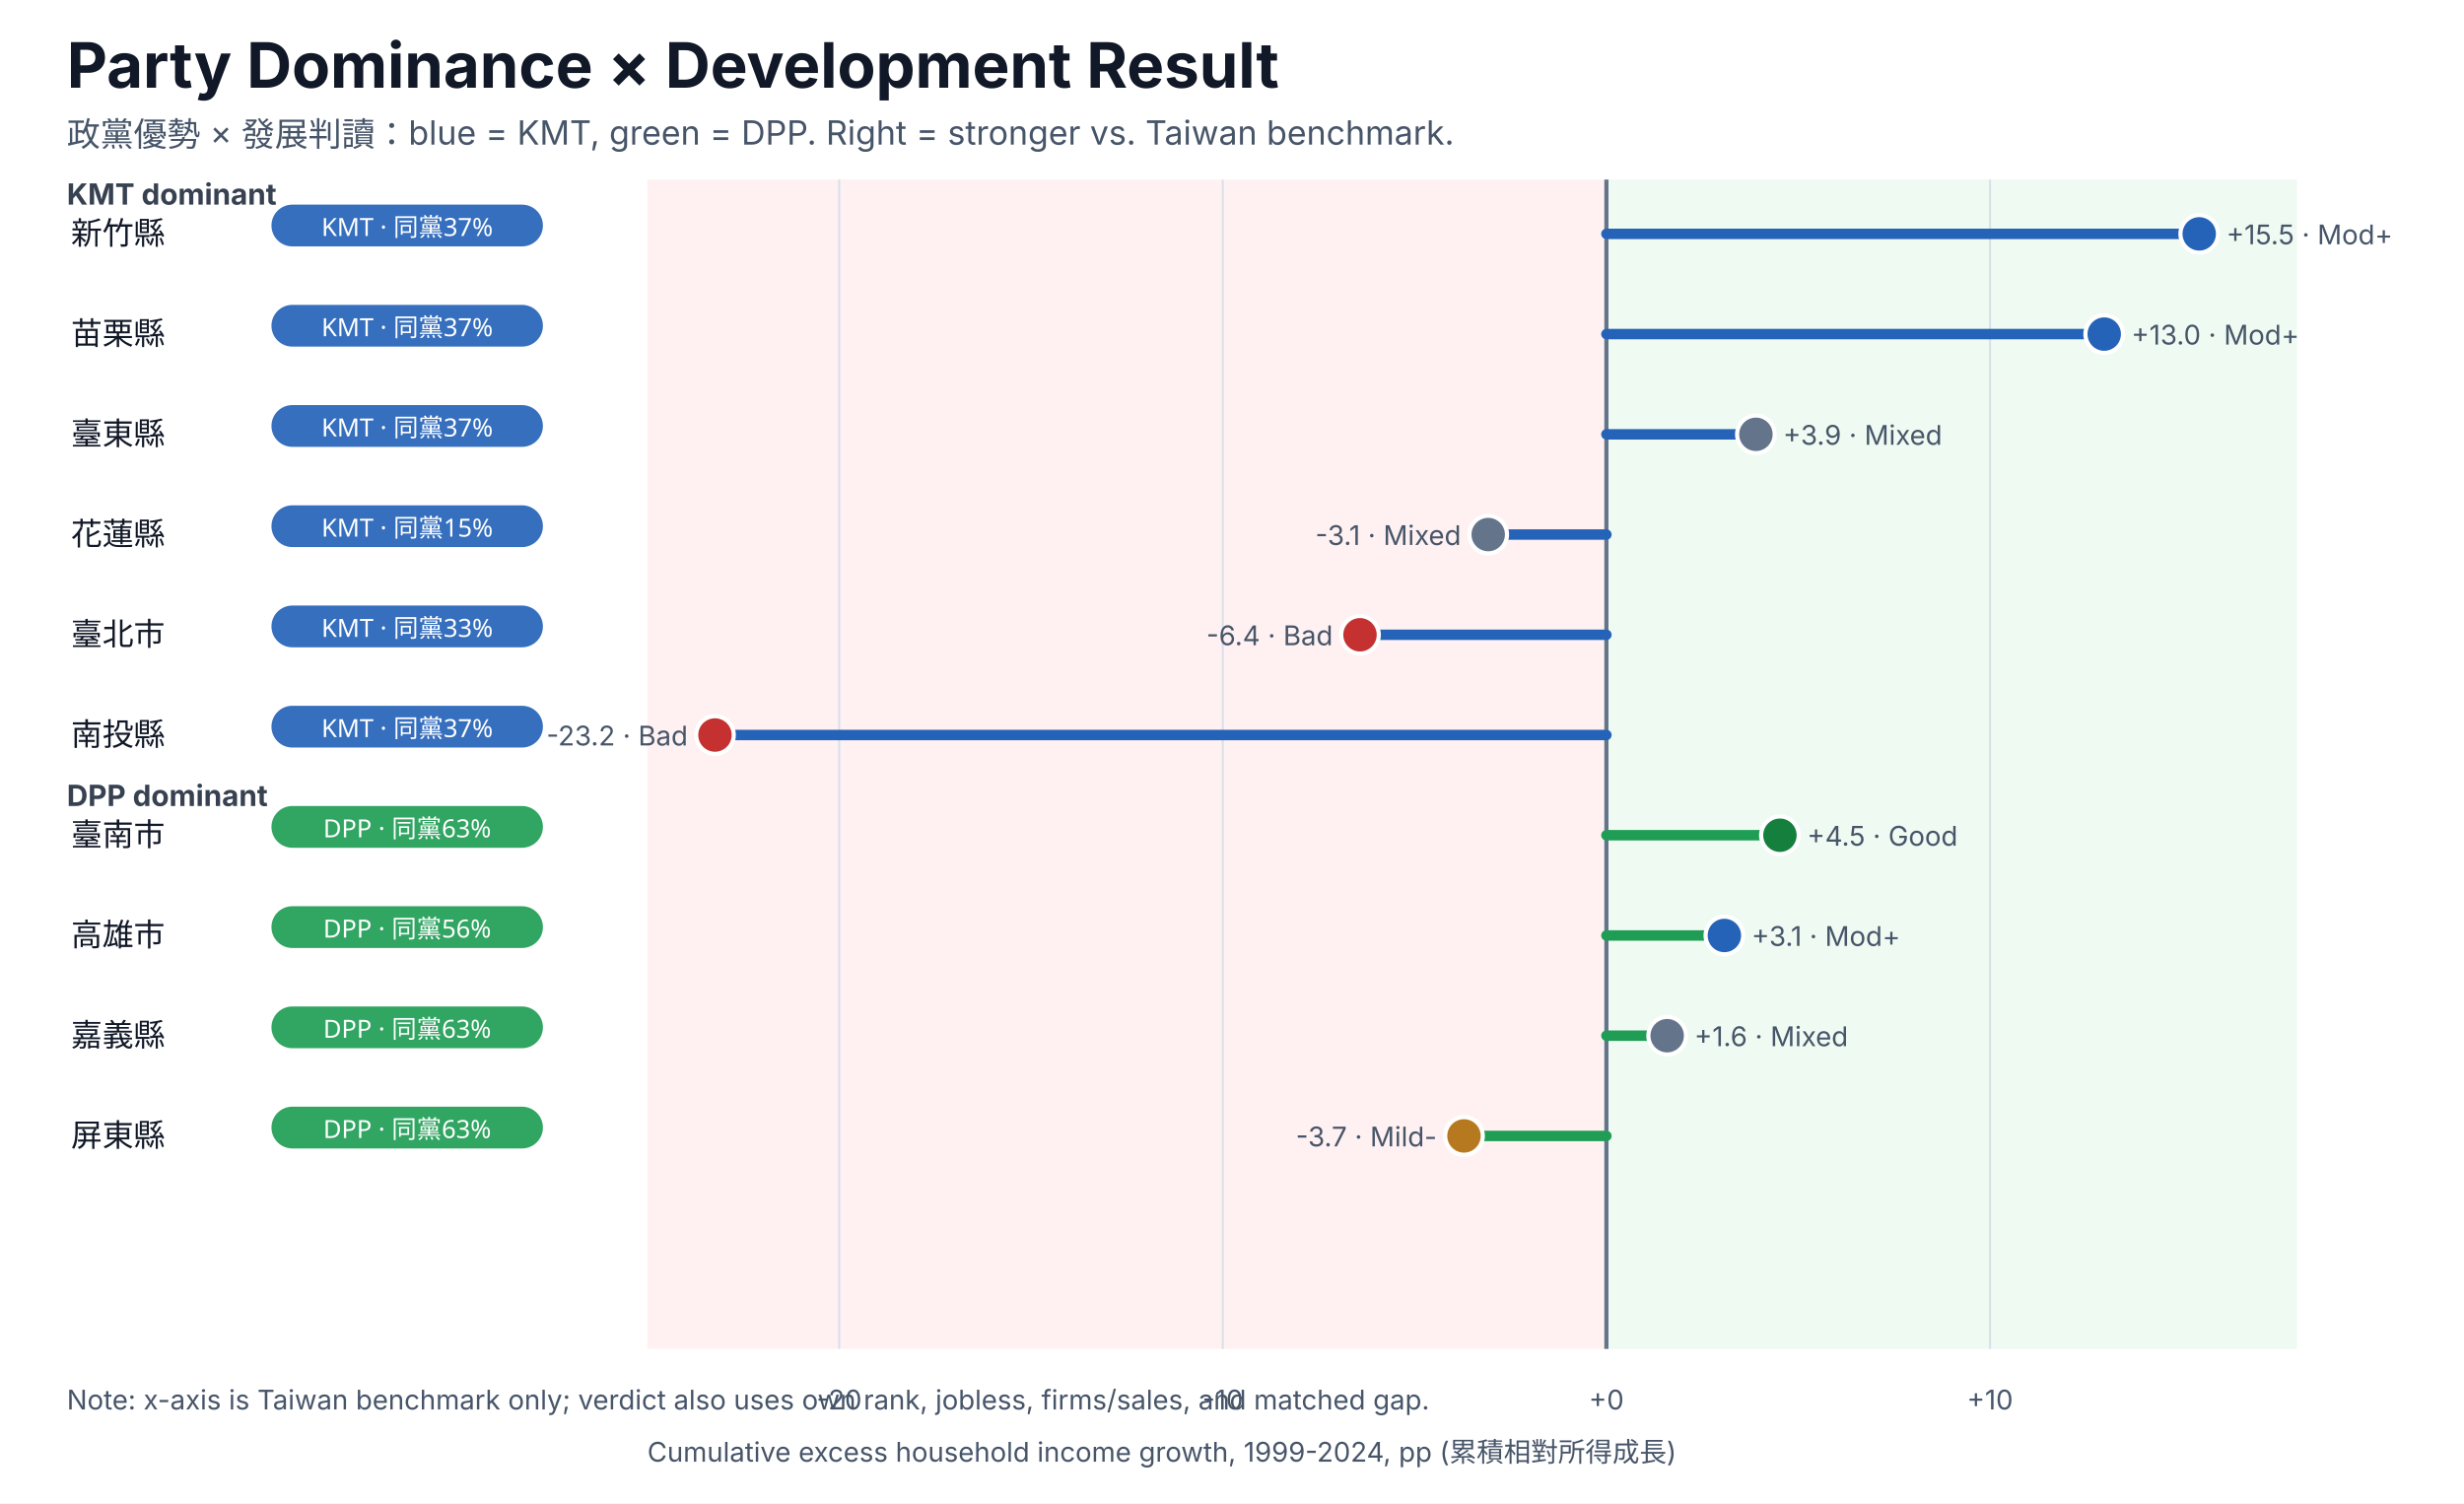
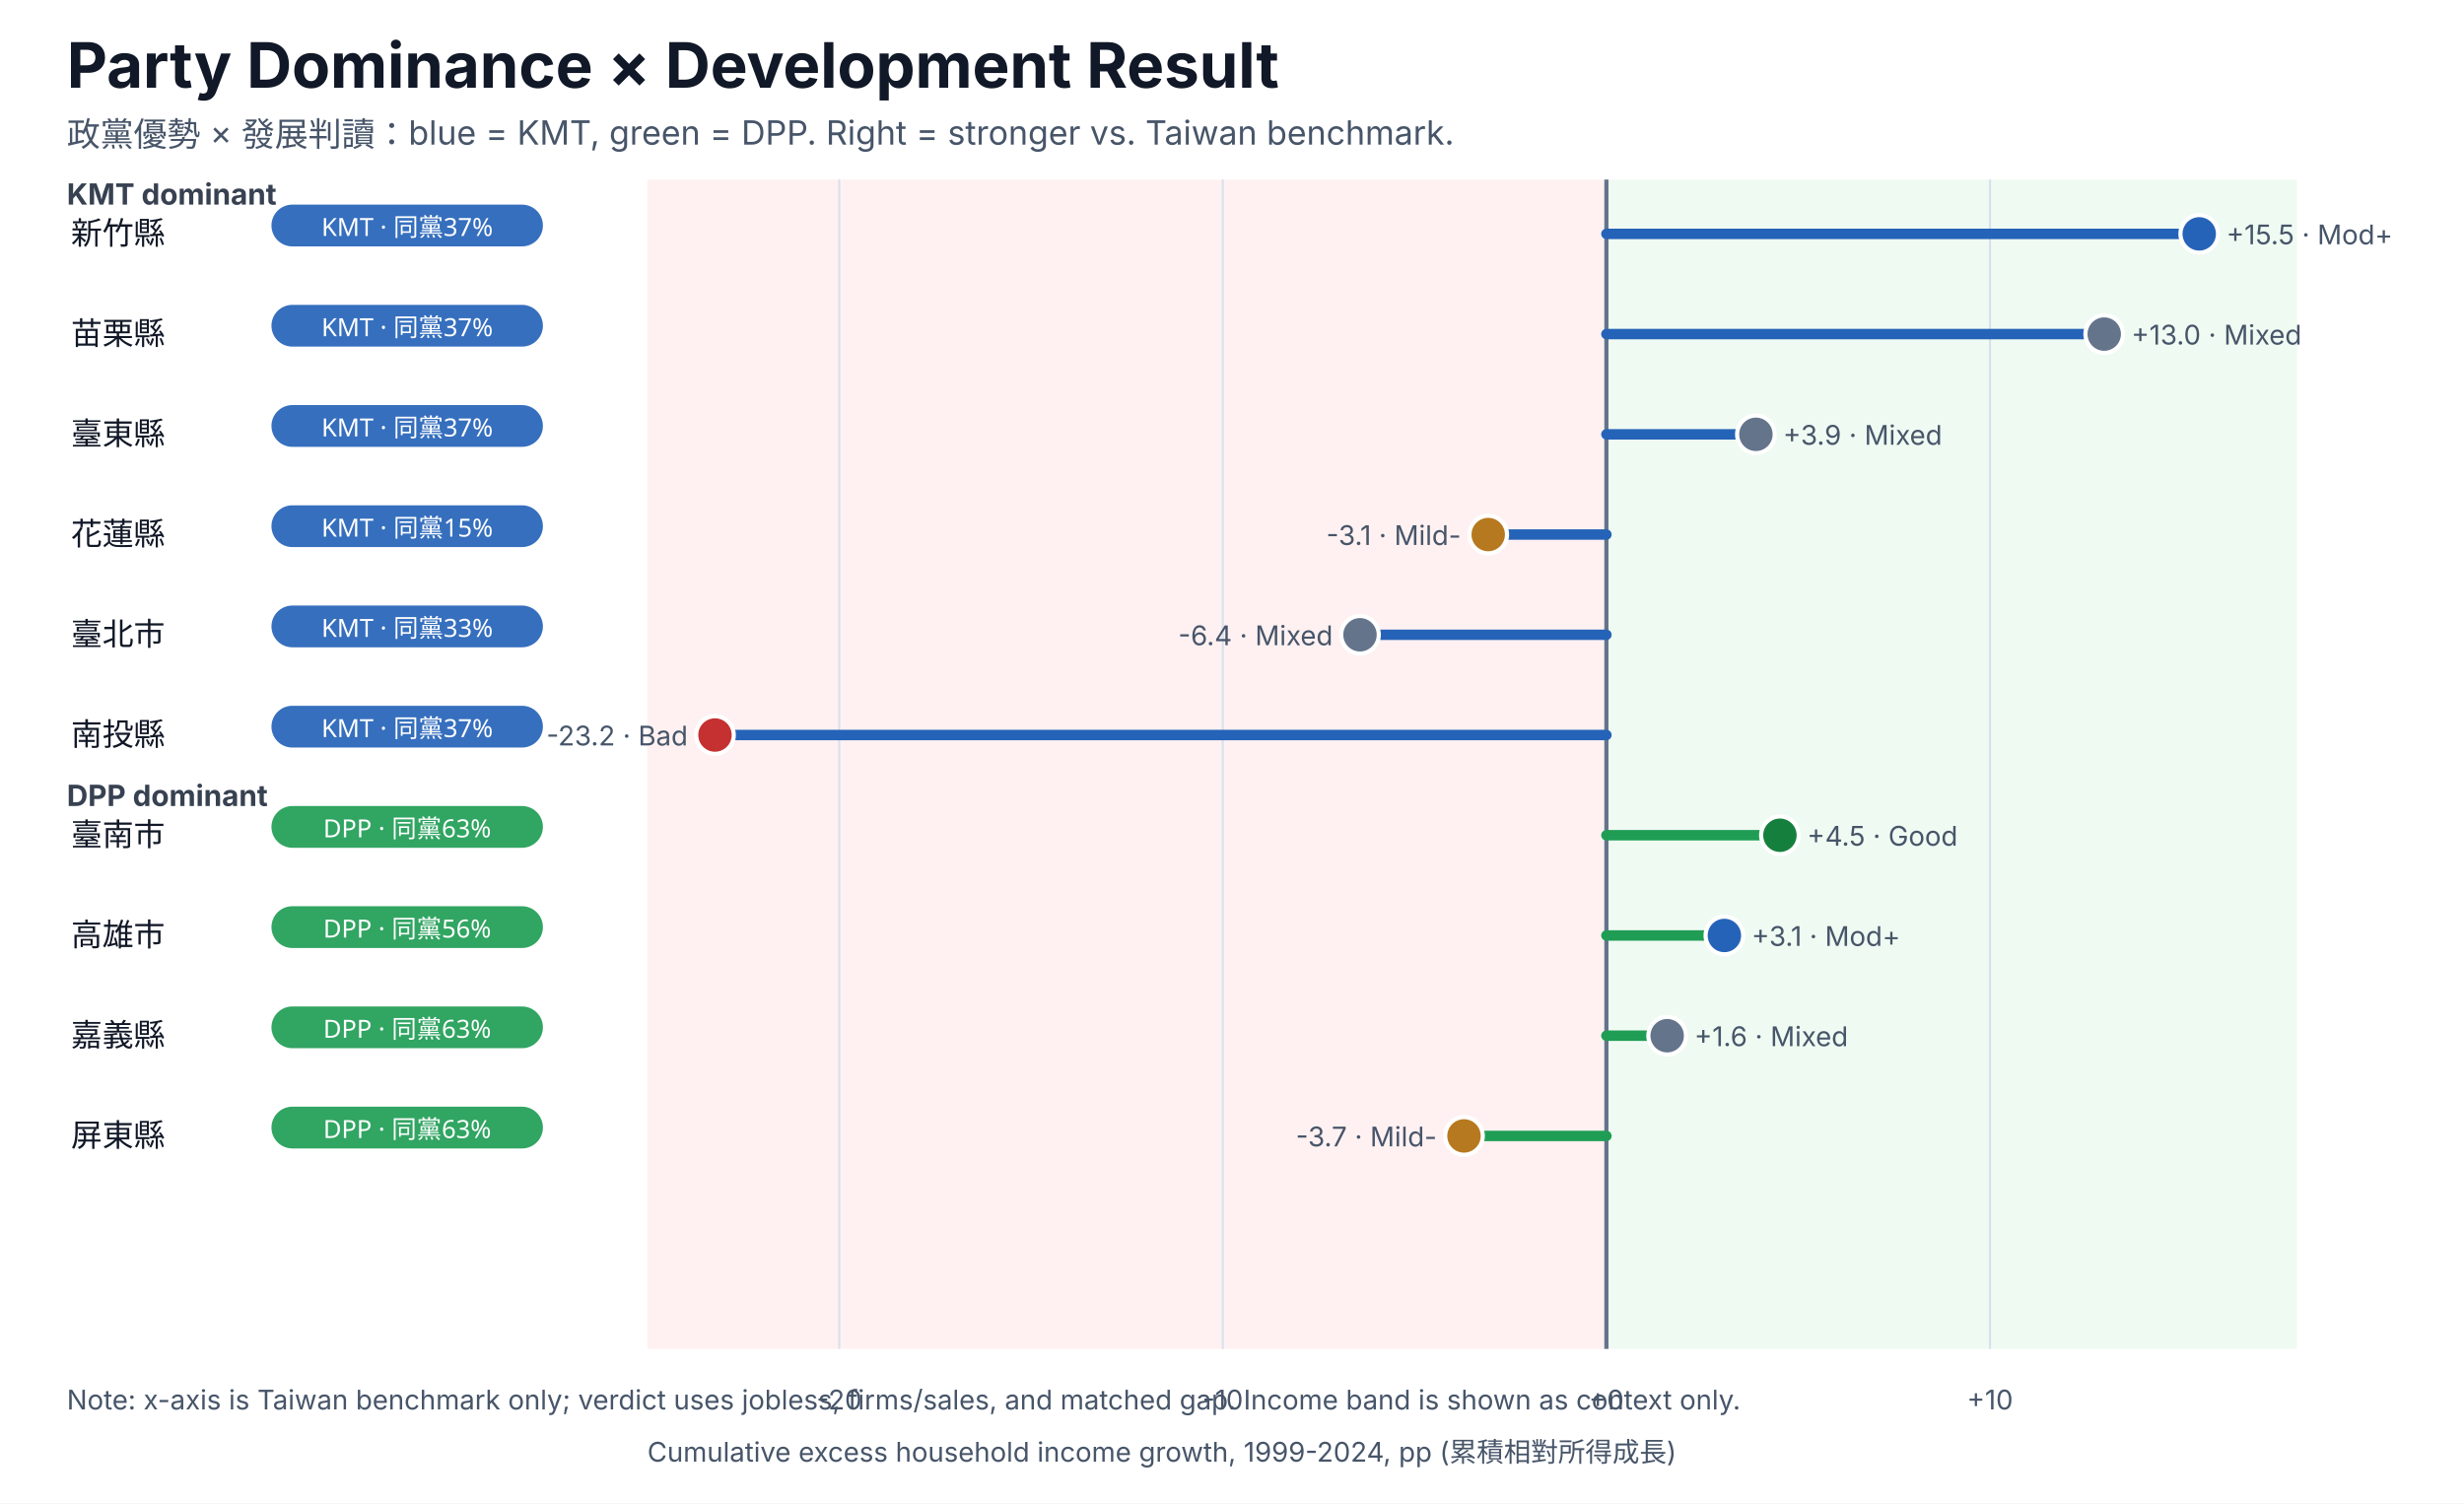
<svg xmlns="http://www.w3.org/2000/svg" viewBox="0 0 1180 720" role="img" aria-label="Dominant party and development outcome matrix">
  <style>
        .title{font:700 30px system-ui,-apple-system,"Segoe UI",sans-serif;fill:#111827}
        .sub{font:16px system-ui,-apple-system,"Segoe UI",sans-serif;fill:#475569}
        .head{font:700 14px system-ui,-apple-system,"Segoe UI",sans-serif;fill:#374151}
        .label{font:15px system-ui,-apple-system,"Segoe UI",sans-serif;fill:#111827}
        .small{font:13px system-ui,-apple-system,"Segoe UI",sans-serif;fill:#475569}
        .grid{stroke:#d8e1ec;stroke-width:1}.zero{stroke:#64748b;stroke-width:2}
        </style>
  <rect x="0" y="0" width="1180" height="720" fill="#fff" />
  <text x="32" y="42" class="title">Party Dominance × Development Result</text>
  <text x="32" y="70" class="sub">政黨優勢 × 發展判讀：blue = KMT, green = DPP. Right = stronger vs. Taiwan benchmark.</text>
  <rect x="769.3" y="86" width="330.7" height="560" fill="#effaf2" />
  <rect x="310" y="86" width="459.3" height="560" fill="#fff1f1" />
  <line x1="401.9" y1="86" x2="401.9" y2="646" class="grid" />
  <text x="401.9" y="675" text-anchor="middle" class="small">-20</text>
  <line x1="585.6" y1="86" x2="585.6" y2="646" class="grid" />
  <text x="585.6" y="675" text-anchor="middle" class="small">-10</text>
  <line x1="769.3" y1="86" x2="769.3" y2="646" class="zero" />
  <text x="769.3" y="675" text-anchor="middle" class="small">+0</text>
  <line x1="953.0" y1="86" x2="953.0" y2="646" class="grid" />
  <text x="953.0" y="675" text-anchor="middle" class="small">+10</text>
  <text x="310" y="700" class="small">Cumulative excess household income growth, 1999-2024, pp (累積相對所得成長)</text>
  <text x="32" y="98" class="head">KMT dominant</text>
  <text x="34" y="117" class="label">新竹縣</text>
  <rect x="130" y="98" width="130" height="20" rx="10" fill="#2563b8" opacity=".92" />
  <text x="195" y="113" text-anchor="middle" font-size="12" font-family="system-ui" fill="#fff">KMT · 同黨37%</text>
  <line x1="769.3" y1="112" x2="1053.2" y2="112" stroke="#2563b8" stroke-width="5" stroke-linecap="round" />
  <circle cx="1053.2" cy="112" r="9" fill="#2563b8" stroke="#fff" stroke-width="2" />
  <text x="1066.2" y="117" text-anchor="start" class="small">+15.5 · Mod+</text>
  <text x="34" y="165" class="label">苗栗縣</text>
  <rect x="130" y="146" width="130" height="20" rx="10" fill="#2563b8" opacity=".92" />
  <text x="195" y="161" text-anchor="middle" font-size="12" font-family="system-ui" fill="#fff">KMT · 同黨37%</text>
  <line x1="769.3" y1="160" x2="1007.7" y2="160" stroke="#2563b8" stroke-width="5" stroke-linecap="round" />
-   <circle cx="1007.7" cy="160" r="9" fill="#2563b8" stroke="#fff" stroke-width="2" />
-   <text x="1020.7" y="165" text-anchor="start" class="small">+13.0 · Mod+</text>
+   <circle cx="1007.7" cy="160" r="9" fill="#64748b" stroke="#fff" stroke-width="2" />
+   <text x="1020.7" y="165" text-anchor="start" class="small">+13.0 · Mixed</text>
  <text x="34" y="213" class="label">臺東縣</text>
  <rect x="130" y="194" width="130" height="20" rx="10" fill="#2563b8" opacity=".92" />
  <text x="195" y="209" text-anchor="middle" font-size="12" font-family="system-ui" fill="#fff">KMT · 同黨37%</text>
  <line x1="769.3" y1="208" x2="840.9" y2="208" stroke="#2563b8" stroke-width="5" stroke-linecap="round" />
  <circle cx="840.9" cy="208" r="9" fill="#64748b" stroke="#fff" stroke-width="2" />
  <text x="853.9" y="213" text-anchor="start" class="small">+3.9 · Mixed</text>
  <text x="34" y="261" class="label">花蓮縣</text>
  <rect x="130" y="242" width="130" height="20" rx="10" fill="#2563b8" opacity=".92" />
  <text x="195" y="257" text-anchor="middle" font-size="12" font-family="system-ui" fill="#fff">KMT · 同黨15%</text>
  <line x1="769.3" y1="256" x2="712.7" y2="256" stroke="#2563b8" stroke-width="5" stroke-linecap="round" />
-   <circle cx="712.7" cy="256" r="9" fill="#64748b" stroke="#fff" stroke-width="2" />
-   <text x="699.7" y="261" text-anchor="end" class="small">-3.1 · Mixed</text>
+   <circle cx="712.7" cy="256" r="9" fill="#b7791f" stroke="#fff" stroke-width="2" />
+   <text x="699.7" y="261" text-anchor="end" class="small">-3.1 · Mild-</text>
  <text x="34" y="309" class="label">臺北市</text>
  <rect x="130" y="290" width="130" height="20" rx="10" fill="#2563b8" opacity=".92" />
  <text x="195" y="305" text-anchor="middle" font-size="12" font-family="system-ui" fill="#fff">KMT · 同黨33%</text>
  <line x1="769.3" y1="304" x2="651.3" y2="304" stroke="#2563b8" stroke-width="5" stroke-linecap="round" />
-   <circle cx="651.3" cy="304" r="9" fill="#c53030" stroke="#fff" stroke-width="2" />
-   <text x="638.3" y="309" text-anchor="end" class="small">-6.4 · Bad</text>
+   <circle cx="651.3" cy="304" r="9" fill="#64748b" stroke="#fff" stroke-width="2" />
+   <text x="638.3" y="309" text-anchor="end" class="small">-6.4 · Mixed</text>
  <text x="34" y="357" class="label">南投縣</text>
  <rect x="130" y="338" width="130" height="20" rx="10" fill="#2563b8" opacity=".92" />
  <text x="195" y="353" text-anchor="middle" font-size="12" font-family="system-ui" fill="#fff">KMT · 同黨37%</text>
  <line x1="769.3" y1="352" x2="342.4" y2="352" stroke="#2563b8" stroke-width="5" stroke-linecap="round" />
  <circle cx="342.4" cy="352" r="9" fill="#c53030" stroke="#fff" stroke-width="2" />
  <text x="329.4" y="357" text-anchor="end" class="small">-23.2 · Bad</text>
  <text x="32" y="386" class="head">DPP dominant</text>
  <text x="34" y="405" class="label">臺南市</text>
  <rect x="130" y="386" width="130" height="20" rx="10" fill="#1f9d55" opacity=".92" />
  <text x="195" y="401" text-anchor="middle" font-size="12" font-family="system-ui" fill="#fff">DPP · 同黨63%</text>
  <line x1="769.3" y1="400" x2="852.4" y2="400" stroke="#1f9d55" stroke-width="5" stroke-linecap="round" />
  <circle cx="852.4" cy="400" r="9" fill="#15803d" stroke="#fff" stroke-width="2" />
  <text x="865.4" y="405" text-anchor="start" class="small">+4.5 · Good</text>
  <text x="34" y="453" class="label">高雄市</text>
  <rect x="130" y="434" width="130" height="20" rx="10" fill="#1f9d55" opacity=".92" />
  <text x="195" y="449" text-anchor="middle" font-size="12" font-family="system-ui" fill="#fff">DPP · 同黨56%</text>
  <line x1="769.3" y1="448" x2="825.8" y2="448" stroke="#1f9d55" stroke-width="5" stroke-linecap="round" />
  <circle cx="825.8" cy="448" r="9" fill="#2563b8" stroke="#fff" stroke-width="2" />
  <text x="838.8" y="453" text-anchor="start" class="small">+3.1 · Mod+</text>
  <text x="34" y="501" class="label">嘉義縣</text>
  <rect x="130" y="482" width="130" height="20" rx="10" fill="#1f9d55" opacity=".92" />
  <text x="195" y="497" text-anchor="middle" font-size="12" font-family="system-ui" fill="#fff">DPP · 同黨63%</text>
  <line x1="769.3" y1="496" x2="798.4" y2="496" stroke="#1f9d55" stroke-width="5" stroke-linecap="round" />
  <circle cx="798.4" cy="496" r="9" fill="#64748b" stroke="#fff" stroke-width="2" />
  <text x="811.4" y="501" text-anchor="start" class="small">+1.6 · Mixed</text>
  <text x="34" y="549" class="label">屏東縣</text>
  <rect x="130" y="530" width="130" height="20" rx="10" fill="#1f9d55" opacity=".92" />
  <text x="195" y="545" text-anchor="middle" font-size="12" font-family="system-ui" fill="#fff">DPP · 同黨63%</text>
  <line x1="769.3" y1="544" x2="701.1" y2="544" stroke="#1f9d55" stroke-width="5" stroke-linecap="round" />
  <circle cx="701.1" cy="544" r="9" fill="#b7791f" stroke="#fff" stroke-width="2" />
  <text x="688.1" y="549" text-anchor="end" class="small">-3.7 · Mild-</text>
-   <text x="32" y="675" class="small">Note: x-axis is Taiwan benchmark only; verdict also uses own rank, jobless, firms/sales, and matched gap.</text>
+   <text x="32" y="675" class="small">Note: x-axis is Taiwan benchmark only; verdict uses jobless, firms/sales, and matched gap. Income band is shown as context only.</text>
</svg>
